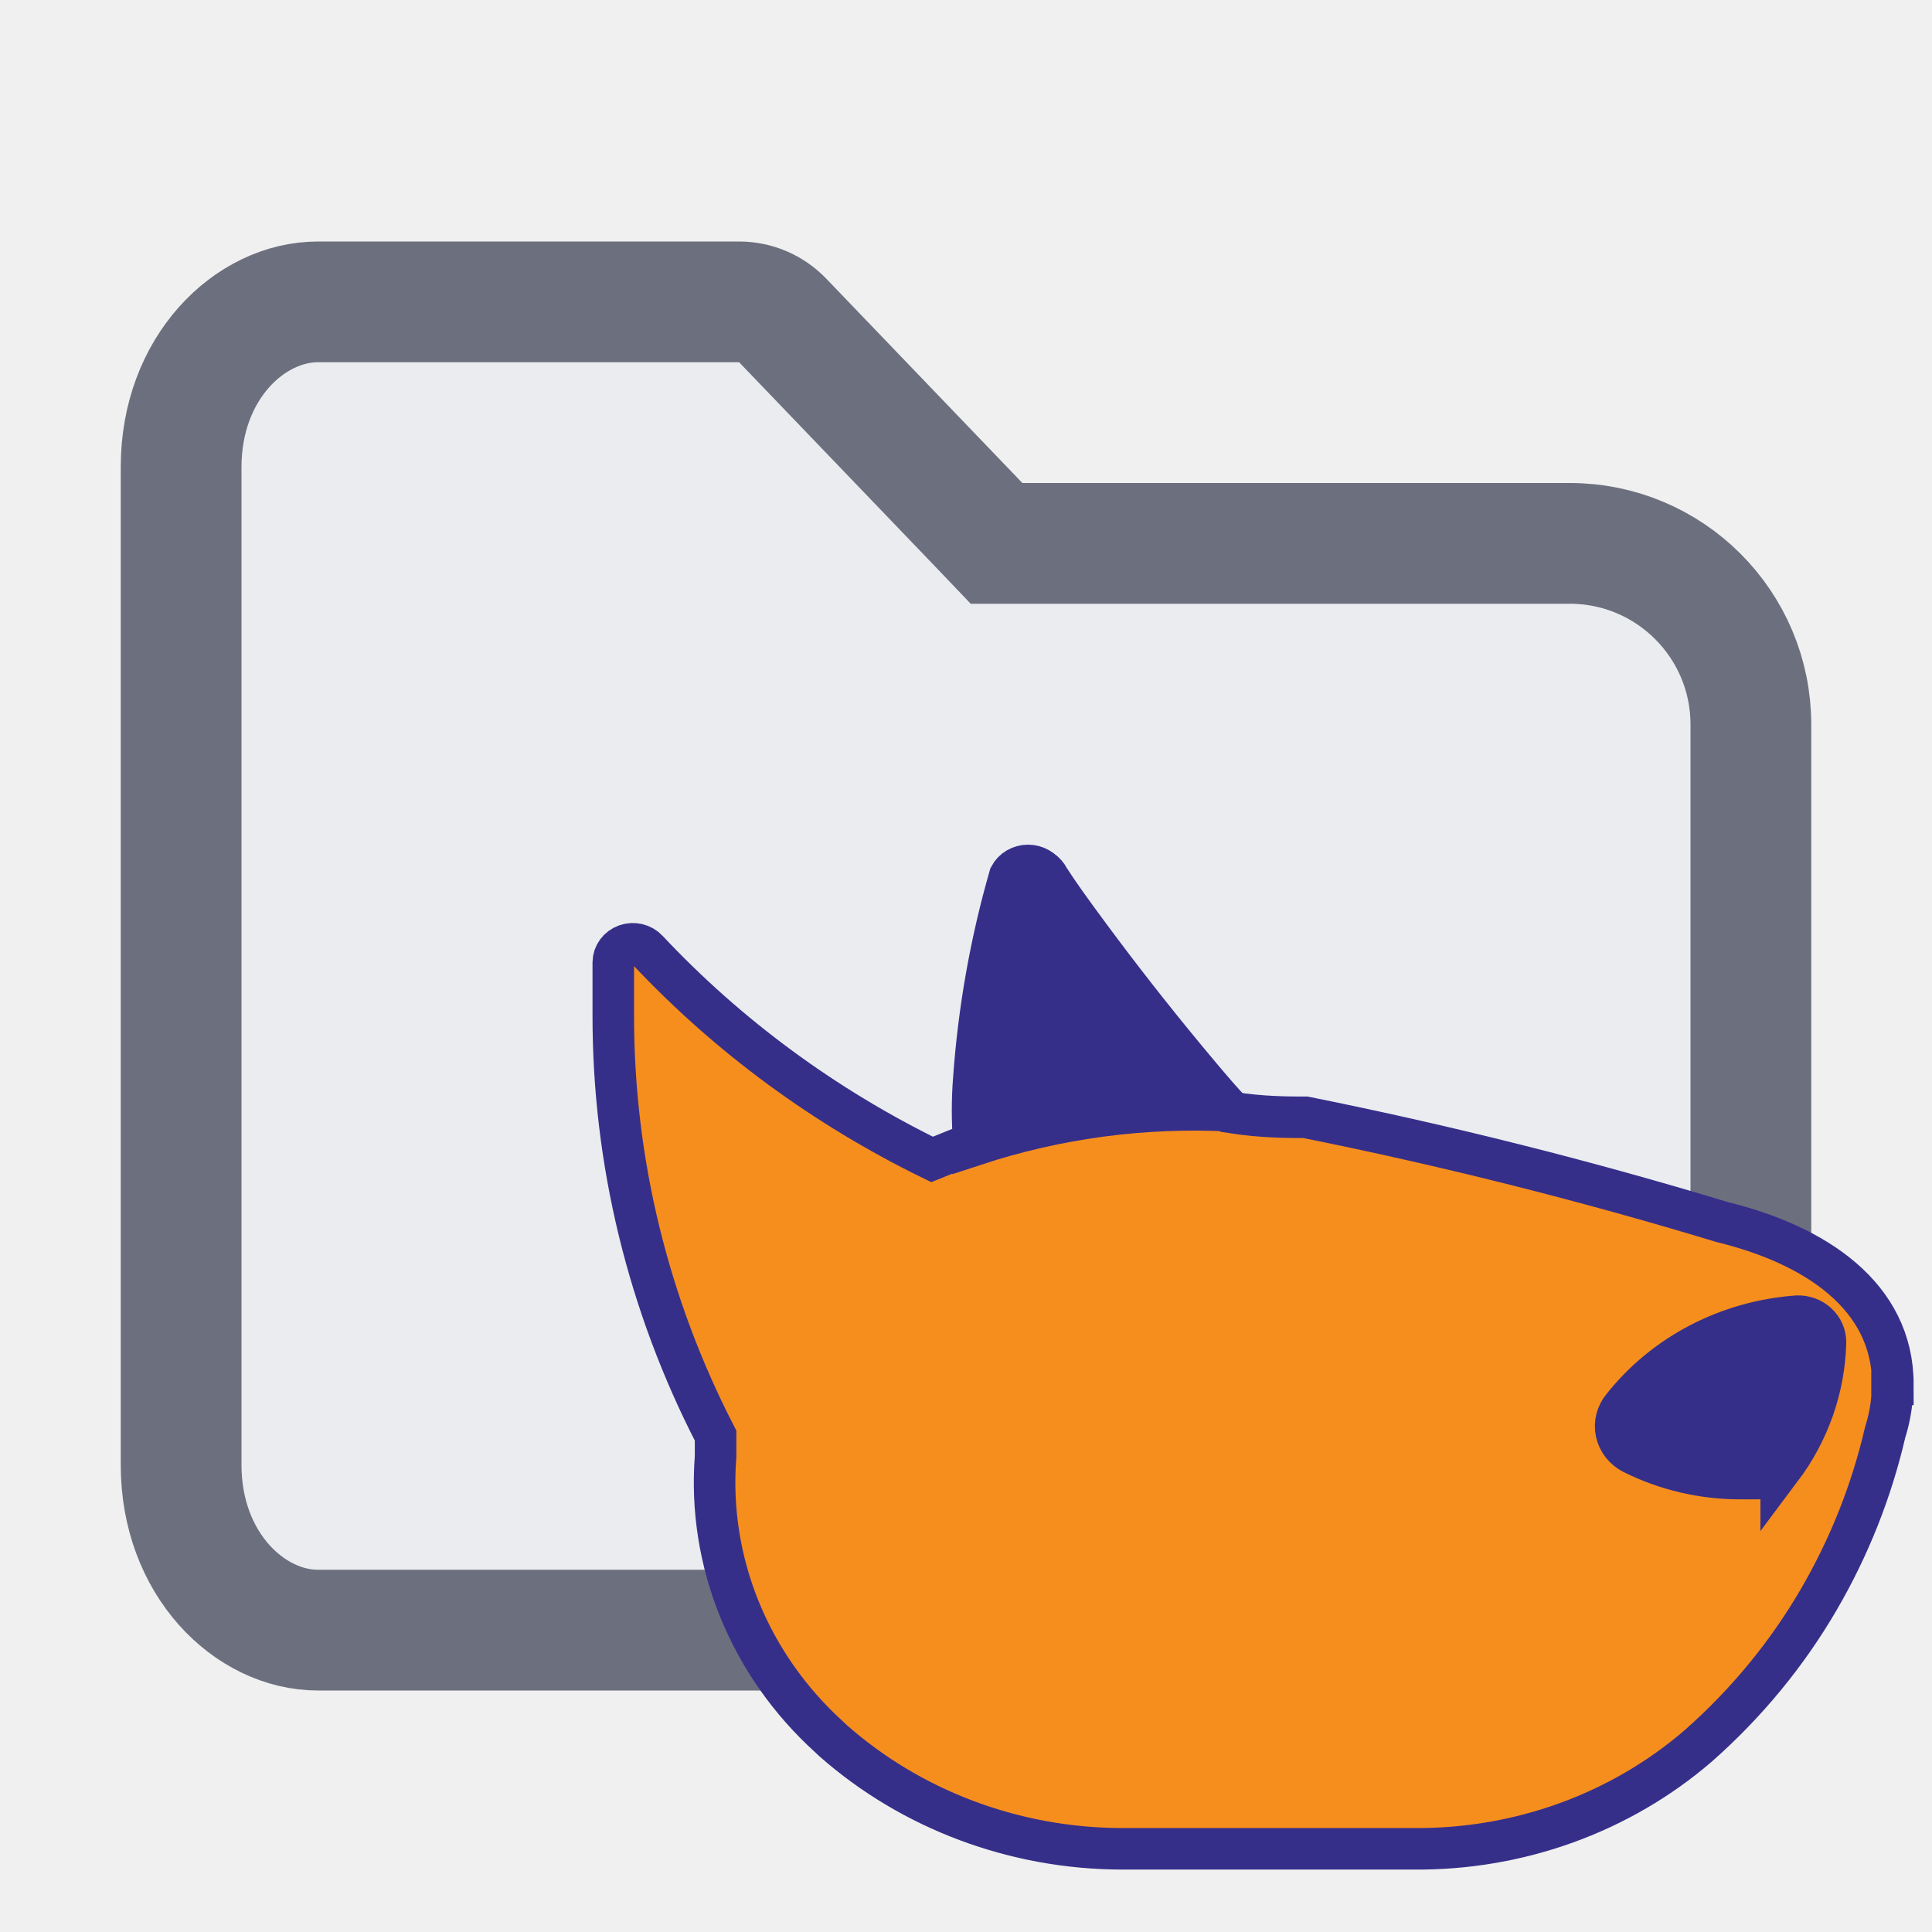
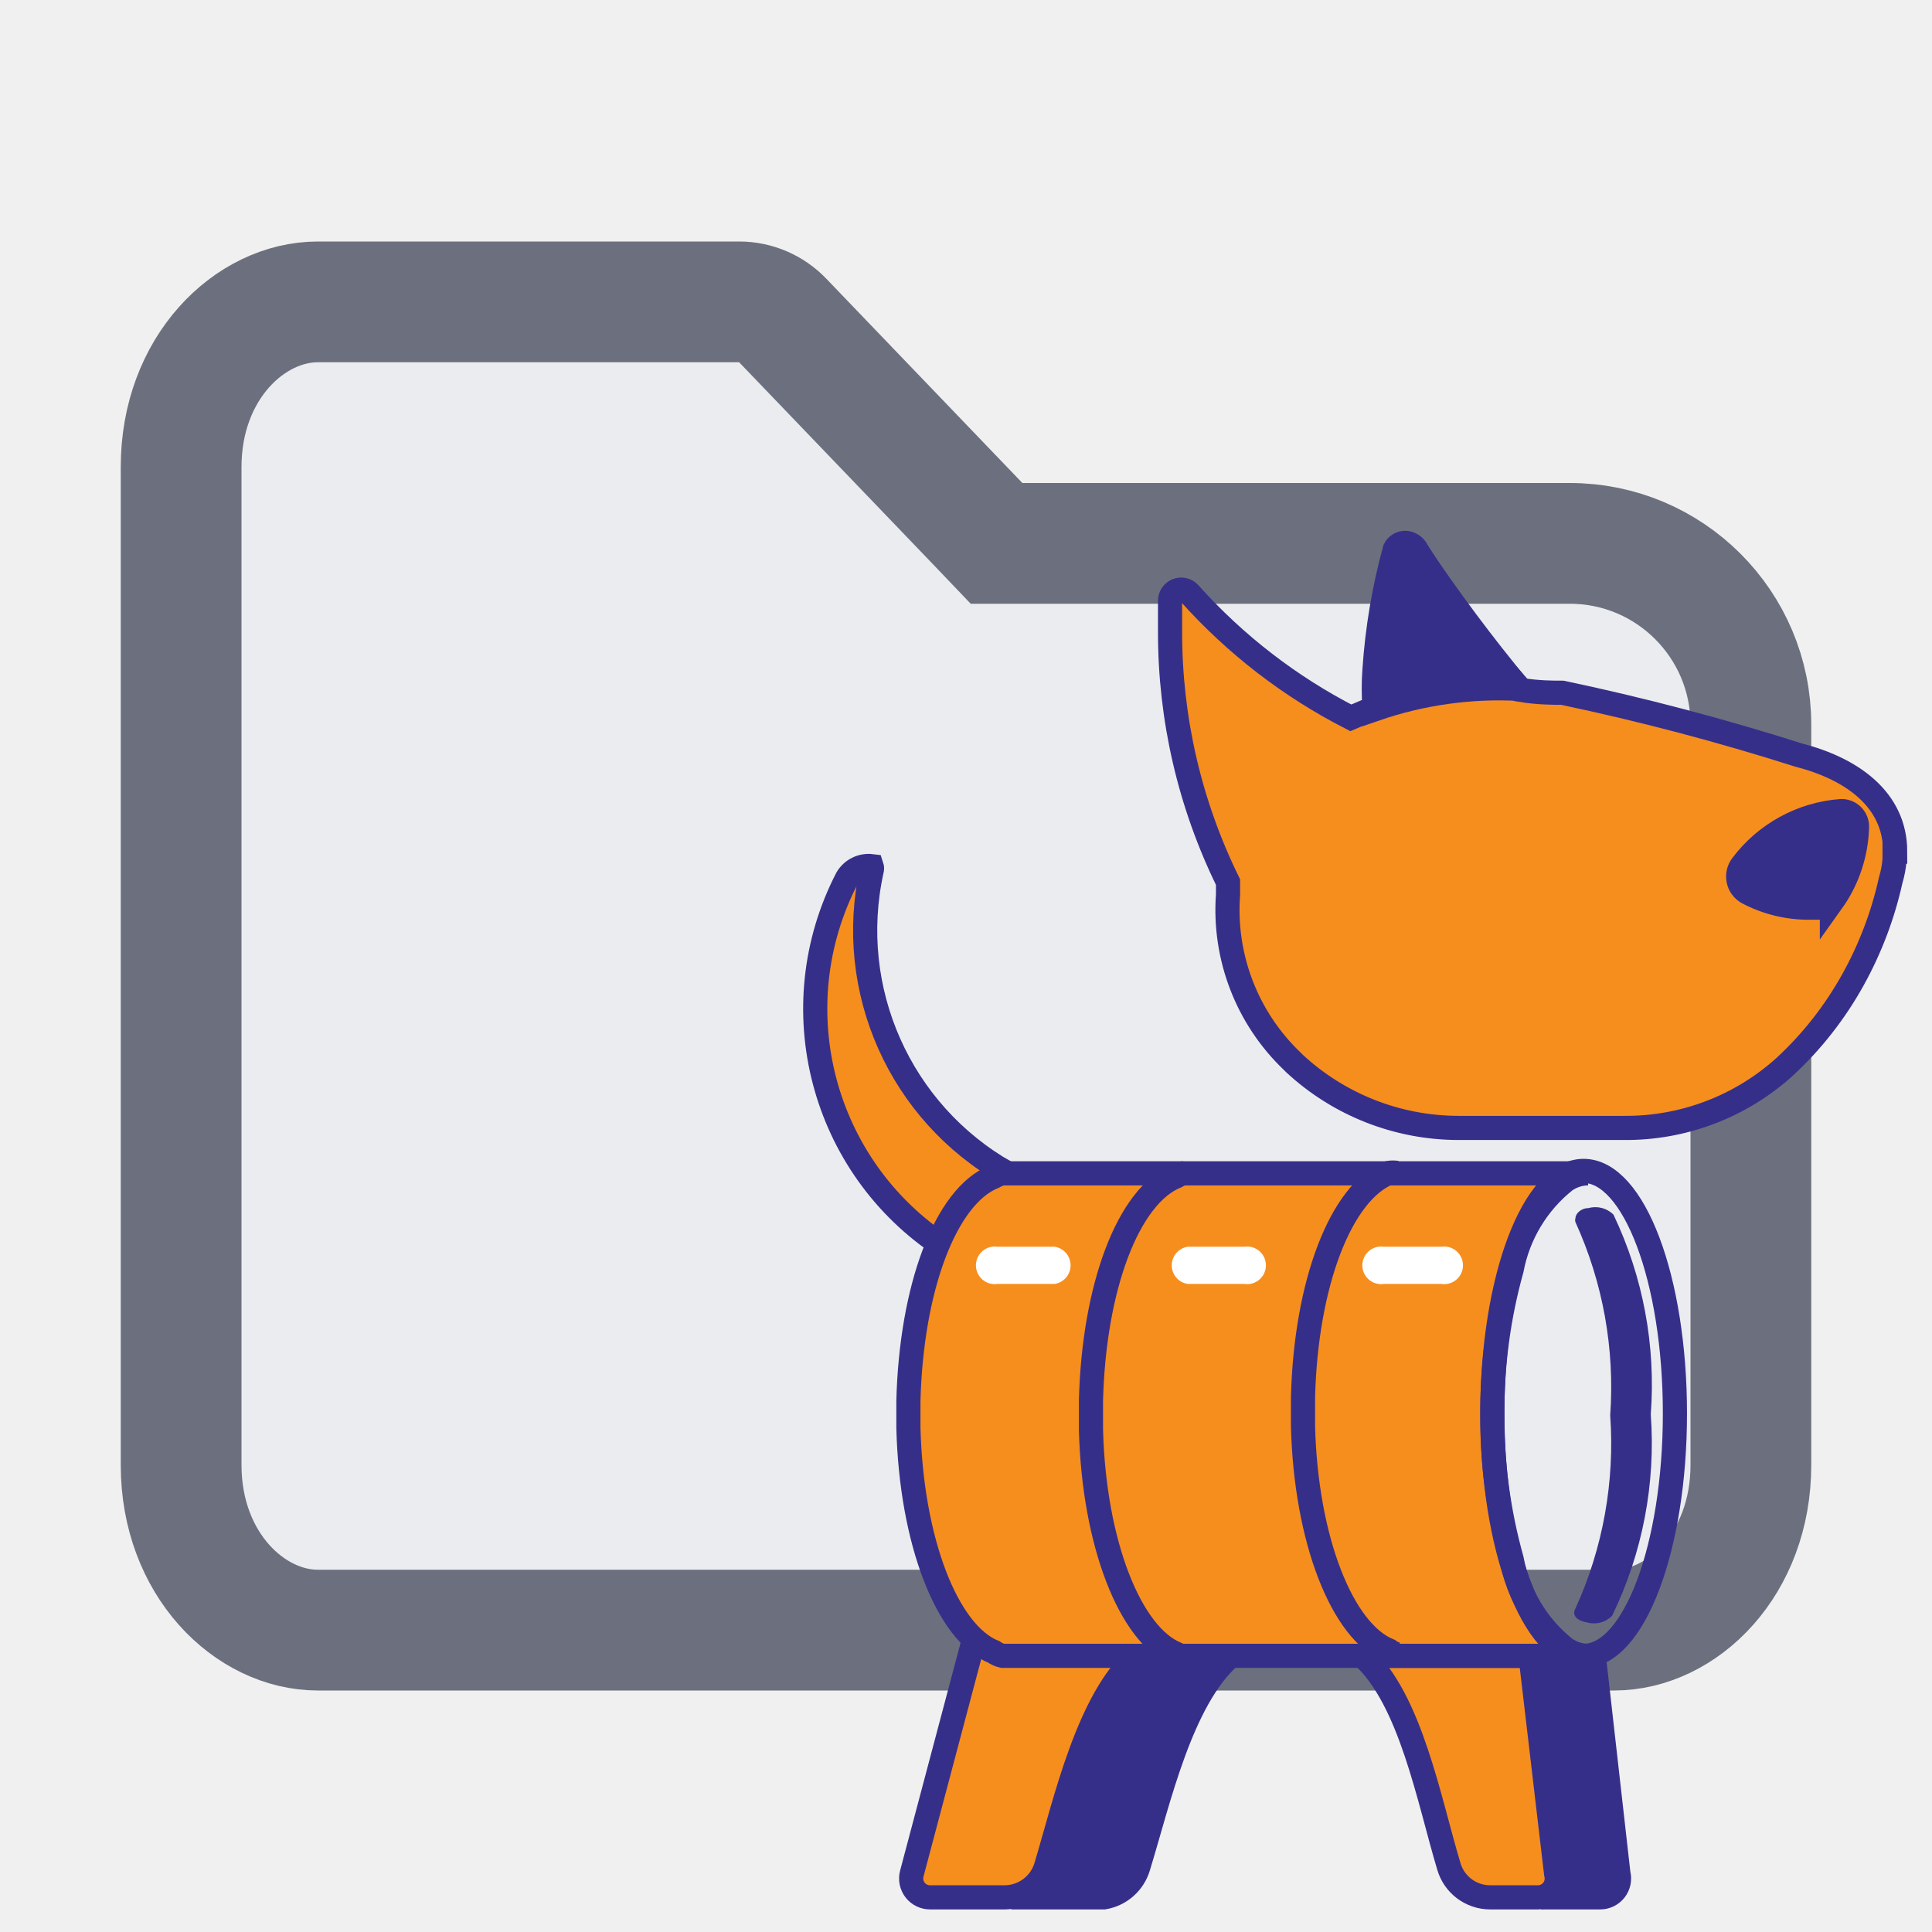
<svg xmlns="http://www.w3.org/2000/svg" viewBox="0 0 16 16" height="16" width="16">
  <path d="m8.106 4.346.147.154H13A1.5 1.5 0 0 1 14.5 6v6.133c0 .82-.568 1.367-1.133 1.367H2.633c-.565 0-1.133-.547-1.133-1.367V3.867c0-.82.568-1.367 1.133-1.367h3.489a.5.5 0 0 1 .36.154l1.624 1.692Z" fill="#EBECF0" stroke="#6C707E" />
-   <path class="cls-1" d="M15.676 11.465c0-.733-.643-1.156-1.412-1.344a35.603 33.906 0 0 0-3.452-.868c-.142 0-.36 0-.615-.04a24.71 23.531 0 0 1-1.531-1.957.17.161 0 0 0-.304 0 8.966 8.539 0 0 0-.297 1.674 3.678 3.503 0 0 0 0 .532l-.346.14a8.154 7.765 0 0 1-2.357-1.734.162.155 0 0 0-.283.101v.437a8.267 7.873 0 0 0 .847 3.483v.175a3.057 2.911 0 0 0 .94 2.32l.035.033a3.53 3.362 0 0 0 2.393.894h2.414a3.46 3.294 0 0 0 2.358-.854 5.111 4.868 0 0 0 .996-1.21 5.387 5.13 0 0 0 .55-1.385 1.412 1.345 0 0 0 .057-.29v-.107zm-.925.672a.261.249 0 0 1-.19.108h-.142a1.913 1.822 0 0 1-.896-.208.268.255 0 0 1-.085-.384 1.998 1.903 0 0 1 1.447-.753.226.215 0 0 1 .233.216 1.97 1.876 0 0 1-.367 1.048z" style="fill:#f68e1e;stroke:#362f8a;stroke-width:.344px;stroke-miterlimit:10" />
-   <path class="cls-4" d="M14.751 12.164a.261.249 0 0 1-.19.108h-.142a1.913 1.822 0 0 1-.896-.208.268.255 0 0 1-.085-.384 1.998 1.903 0 0 1 1.447-.753.226.215 0 0 1 .233.215 1.97 1.876 0 0 1-.367 1.022z" style="fill:#362f8a;stroke-width:.689" />
-   <path class="cls-2" d="M8.687 7.277a.162.155 0 0 0-.297 0 13.957 13.292 0 0 0-.318 2.205 5.563 5.298 0 0 1 2.118-.283 14.931 14.22 0 0 1-1.503-1.922z" style="fill:#362f8a;stroke:#362f8a;stroke-width:.344px;stroke-miterlimit:10" />
+   <path class="cls-1" d="M8.335 9.713a2.308 2.308 0 0 1-1.116-2.504.056.056 0 0 0 0-.036.208.208 0 0 0-.204.1 2.356 2.356 0 0 0 .8 3.052.828.828 0 0 1 .52-.612z" style="fill:#f68e1e;stroke:#362f8a;stroke-width:.2px;stroke-miterlimit:10" />
+   <path class="cls-2" d="M13.199 13.713h-.612l.264 2h.4a.156.156 0 0 0 .152-.196zm-4.496 1.744a.356.356 0 0 1-.328.256h.768a.36.36 0 0 0 .284-.252c.168-.548.352-1.384.76-1.744h-.732c-.408.356-.596 1.196-.752 1.74z" style="fill:#362f8a;stroke:#362f8a;stroke-width:.2px;stroke-miterlimit:10" />
+   <path class="cls-1" d="M12.675 13.713h-1.392c.4.36.552 1.2.716 1.744a.356.356 0 0 0 .34.256h.4a.156.156 0 0 0 .148-.196zm-4.572-.276-.552 2.08a.156.156 0 0 0 .152.196h.62a.36.36 0 0 0 .34-.256c.164-.548.348-1.384.76-1.744z" style="fill:#f68e1e;stroke:#362f8a;stroke-width:.2px;stroke-miterlimit:10" />
+   <path class="cls-1" d="M12.519 12.913a4.332 4.332 0 0 1-.16-1.2 4.364 4.364 0 0 1 .16-1.2 1.232 1.232 0 0 1 .444-.736.336.336 0 0 1 .188-.06H8.303a.24.24 0 0 0-.072.028c-.4.16-.684.92-.708 1.856v.224c.024.936.32 1.7.708 1.856a.204.204 0 0 0 .072.032h4.848a.336.336 0 0 1-.188-.06 1.232 1.232 0 0 1-.444-.74z" style="fill:#f68e1e;stroke:#362f8a;stroke-width:.2px;stroke-miterlimit:10" />
+   <path class="cls-3" d="M13.183 10.113a3.296 3.296 0 0 1 .288 1.6 3.296 3.296 0 0 1-.288 1.6" style="fill:none;stroke:#362f8a;stroke-width:.2px;stroke-miterlimit:10" />
+   <path class="cls-1" d="M15.695 7.053c0-.436-.364-.688-.8-.8a20.172 20.172 0 0 0-1.956-.516c-.08 0-.204 0-.348-.024a14 14 0 0 1-.868-1.164.096.096 0 0 0-.172 0 5.08 5.08 0 0 0-.168.996 2.084 2.084 0 0 0 0 .316l-.196.084A4.62 4.62 0 0 1 9.85 4.913a.092.092 0 0 0-.16.06v.26a4.684 4.684 0 0 0 .48 2.072v.104a1.732 1.732 0 0 0 .532 1.38l.02.02a2 2 0 0 0 1.356.532h1.368a1.96 1.96 0 0 0 1.336-.508 2.896 2.896 0 0 0 .564-.72 3.052 3.052 0 0 0 .312-.824.8.8 0 0 0 .032-.172v-.064zm-.524.4a.148.148 0 0 1-.108.064h-.08a1.084 1.084 0 0 1-.508-.124.152.152 0 0 1-.048-.228 1.132 1.132 0 0 1 .82-.448.128.128 0 0 1 .132.128 1.116 1.116 0 0 1-.208.624z" style="fill:#f68e1e;stroke:#362f8a;stroke-width:.2px;stroke-miterlimit:10" />
+   <path class="cls-4" d="M15.17 7.469a.148.148 0 0 1-.107.064h-.08a1.084 1.084 0 0 1-.508-.124.152.152 0 0 1-.048-.228 1.132 1.132 0 0 1 .82-.448.128.128 0 0 1 .132.128 1.116 1.116 0 0 1-.208.608z" style="fill:#362f8a;stroke-width:.4" />
+   <path class="cls-5" d="M11.935 10.633h-.472a.156.156 0 1 1 0-.308h.472a.156.156 0 1 1 0 .308zm-1.632 0h-.468a.156.156 0 0 1 0-.308h.468a.156.156 0 1 1 0 .308zm-1.568 0h-.472a.156.156 0 1 1 0-.308h.472a.156.156 0 0 1 0 .308z" style="fill:#fff;stroke-width:.4" />
+   <path class="cls-2" d="M11.735 4.56a.092.092 0 0 0-.168 0 7.908 7.908 0 0 0-.18 1.313 3.152 3.152 0 0 1 1.2-.168 8.46 8.46 0 0 1-.852-1.144z" style="fill:#362f8a;stroke:#362f8a;stroke-width:.2px;stroke-miterlimit:10" />
+   <path class="cls-3" d="M11.567 9.713a.204.204 0 0 0-.064 0c-.4.16-.688.92-.712 1.856v.244c.024.936.324 1.7.712 1.856a.176.176 0 0 0 .068.032M9.815 9.713a.24.24 0 0 0-.072.028c-.4.16-.684.92-.708 1.856v.244c.024.936.324 1.7.708 1.856a.204.204 0 0 0 .072.032" style="fill:none;stroke:#362f8a;stroke-width:.2px;stroke-miterlimit:10" />
+   <ellipse class="cls-3" cx="13.115" cy="11.705" rx=".756" ry="2.008" style="fill:none;stroke:#362f8a;stroke-width:.2px;stroke-miterlimit:10" />
+   <path class="cls-4" d="M13.363 10.06a.212.212 0 0 0-.208-.055c-.064 0-.108.048-.108.084a.052.052 0 0 0 0 .032 3.296 3.296 0 0 1 .288 1.6 3.296 3.296 0 0 1-.288 1.6c-.028.048 0 .1.1.116a.208.208 0 0 0 .204-.056 3.272 3.272 0 0 0 .32-1.668 3.272 3.272 0 0 0-.308-1.652z" style="fill:#362f8a;stroke-width:.4" />
</svg>
